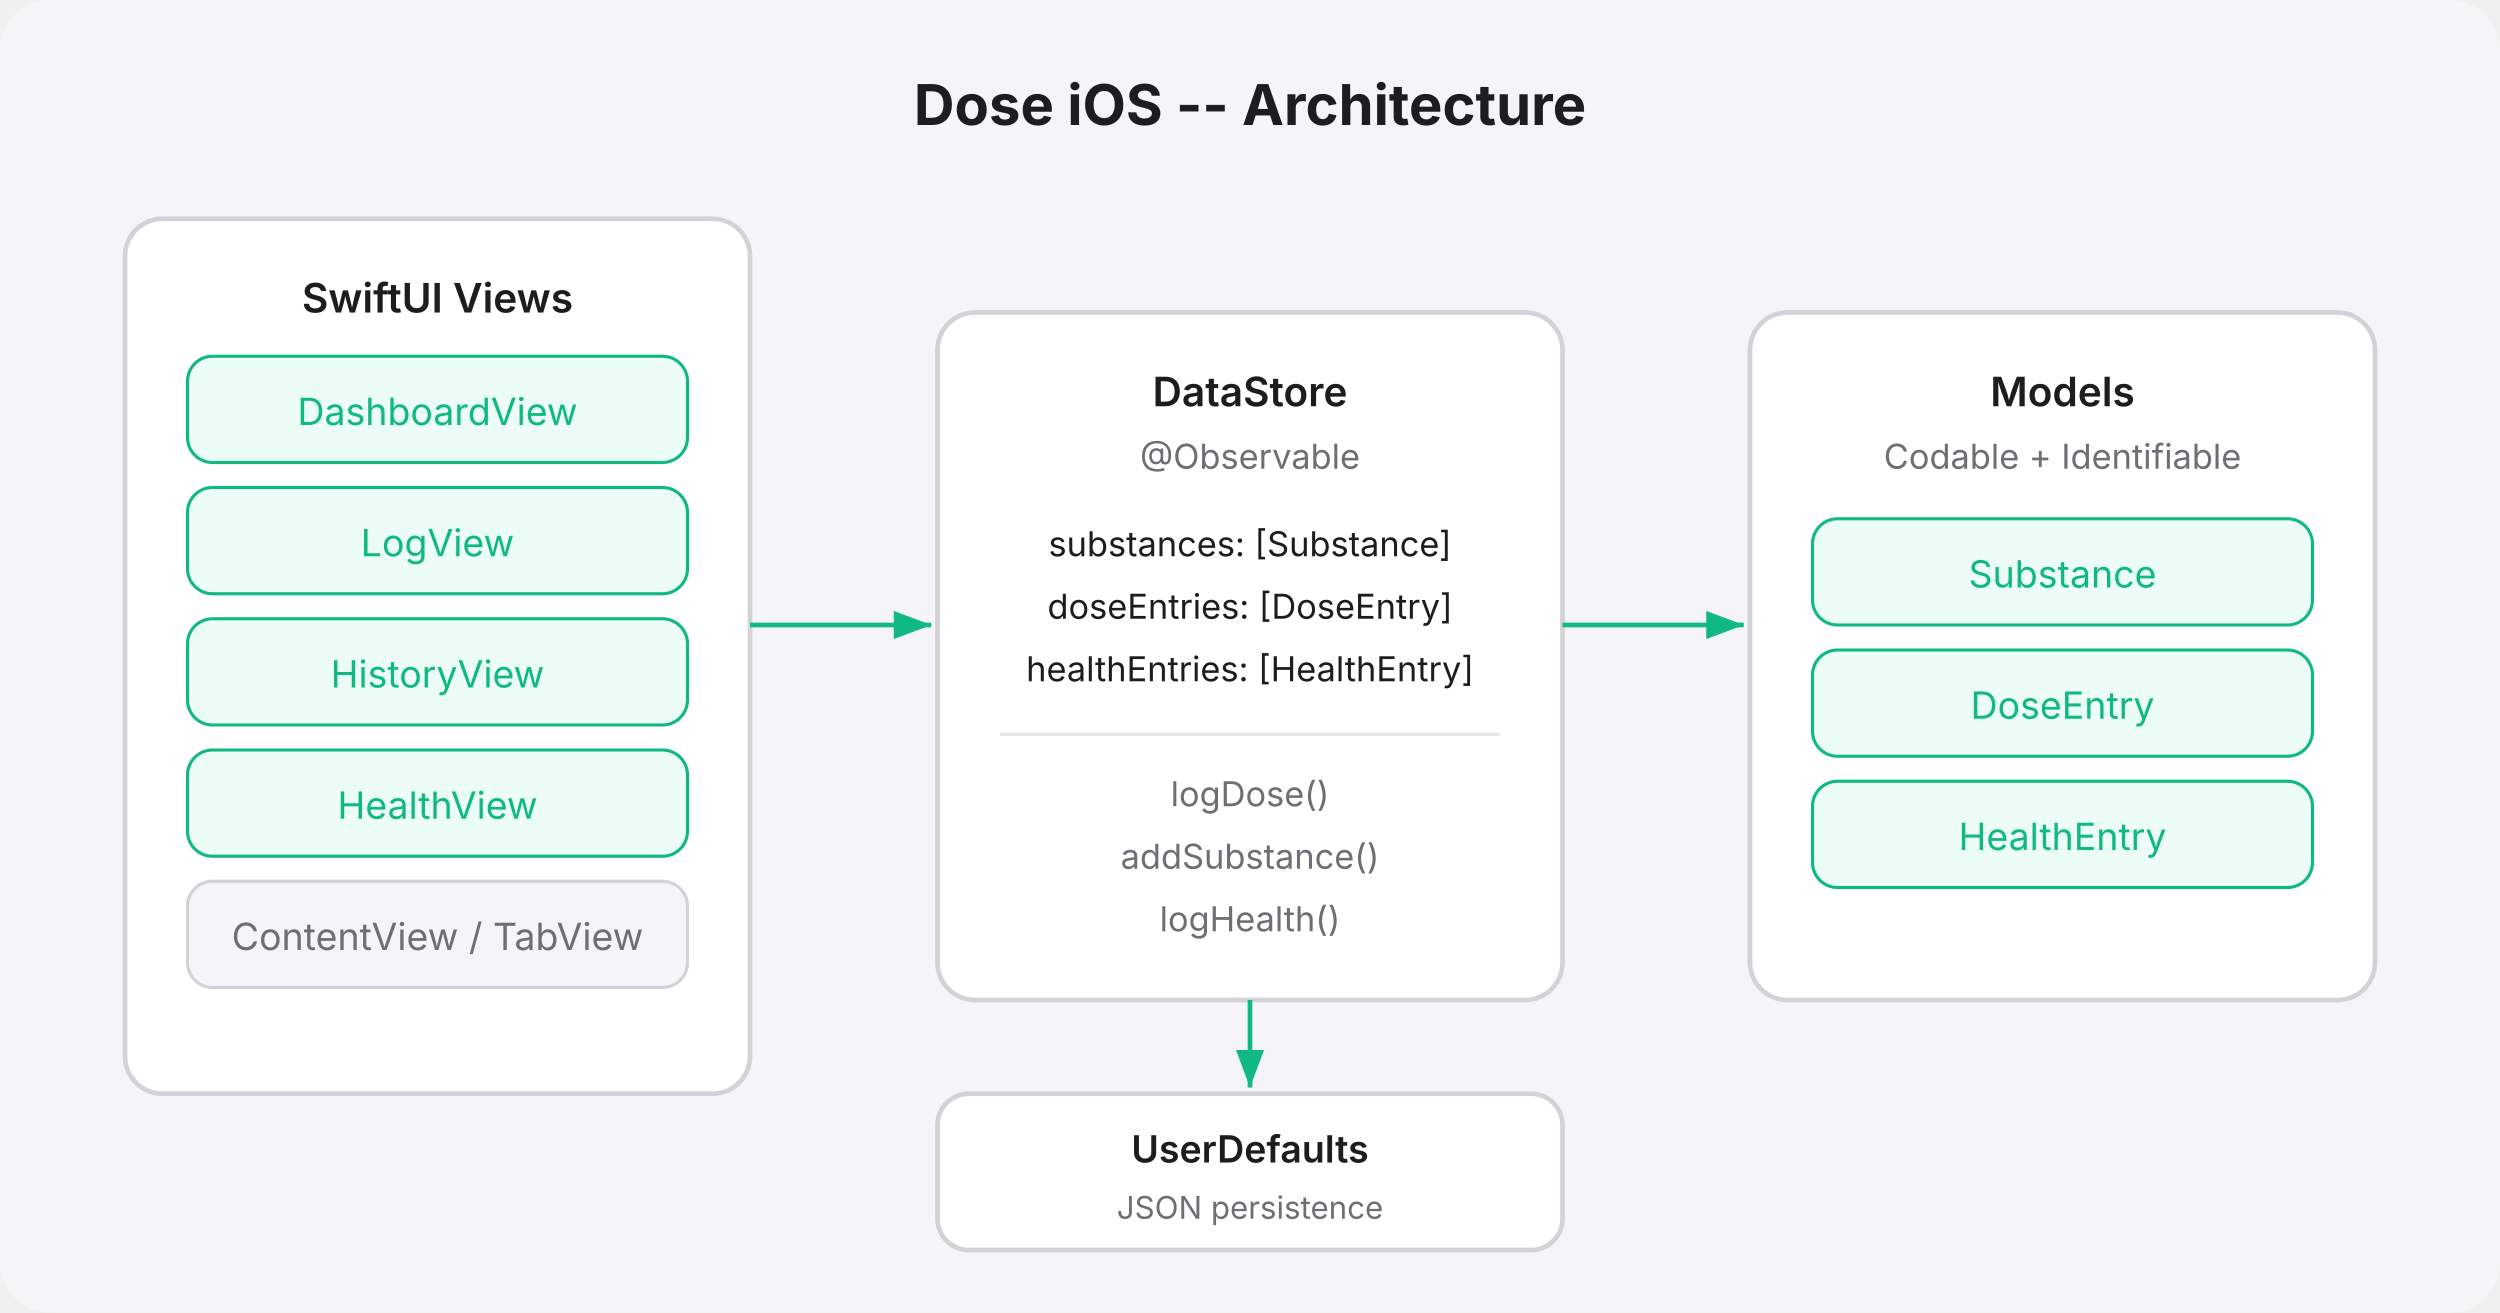
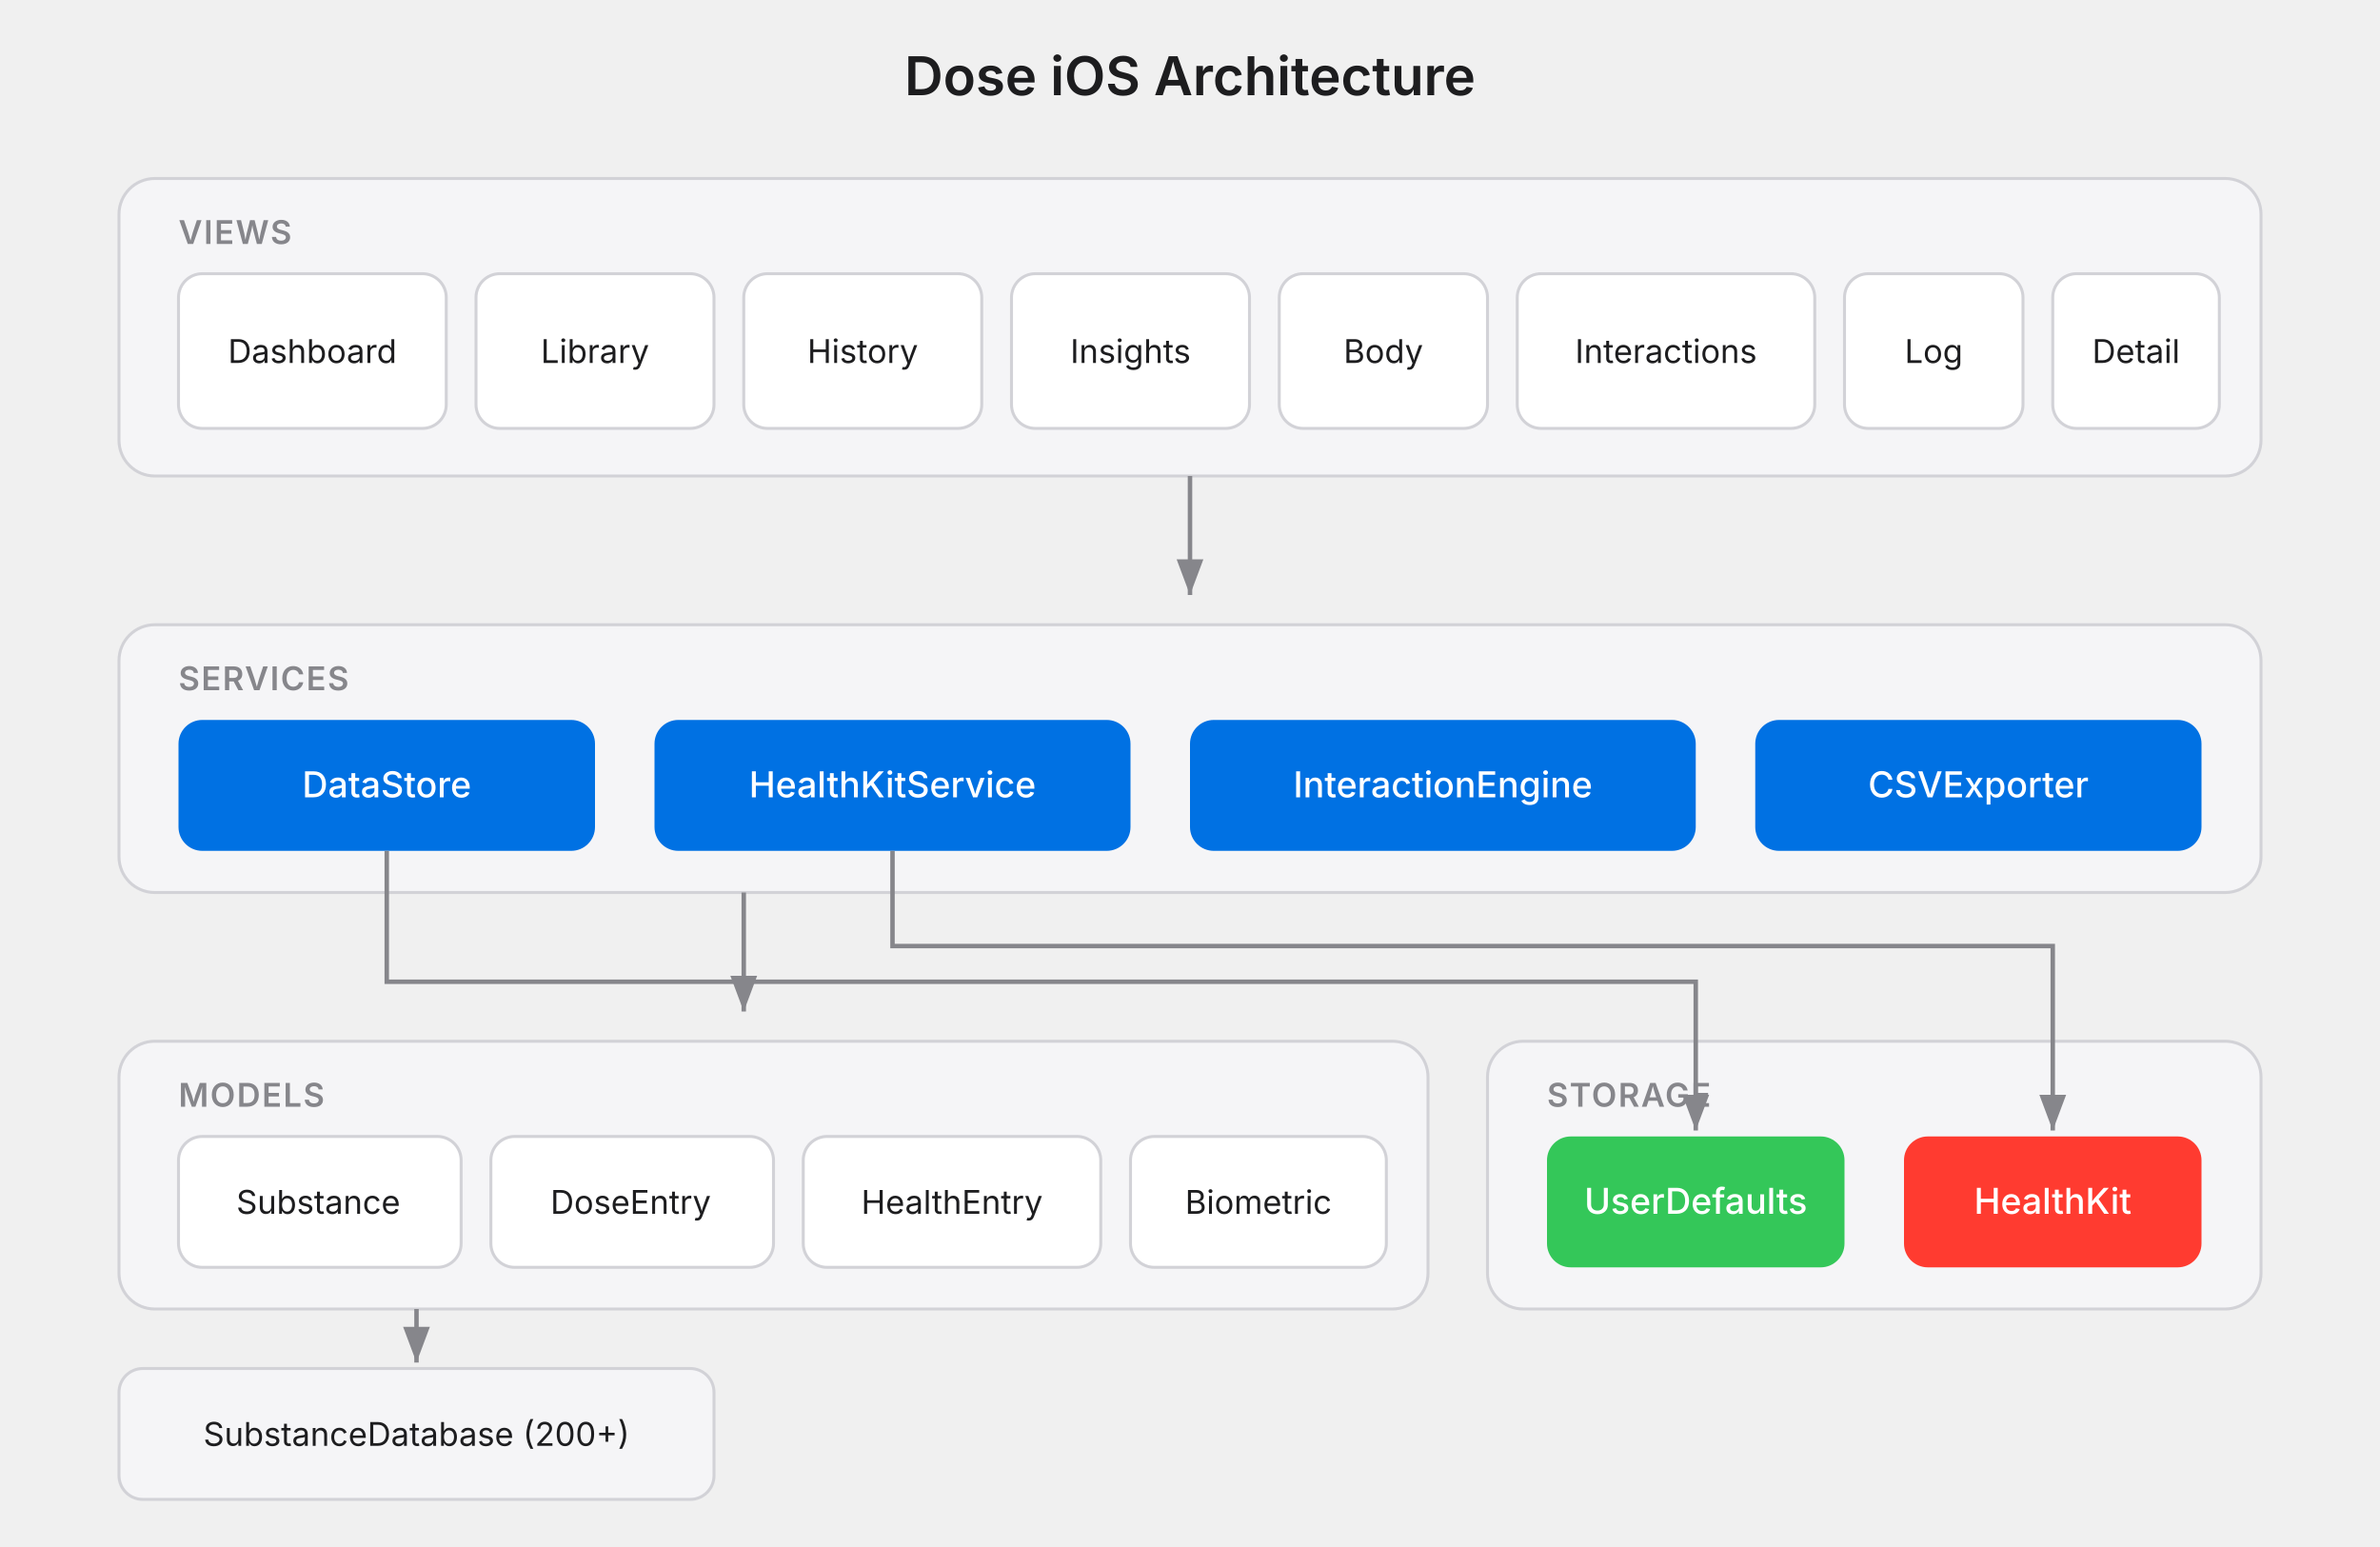
- <svg xmlns="http://www.w3.org/2000/svg" width="800" height="420" viewBox="0 0 800 420" font-family="-apple-system, BlinkMacSystemFont, sans-serif">
-   <rect width="800" height="420" fill="#f5f5f7" rx="16" />
-   <text x="400" y="40" text-anchor="middle" font-size="18" font-weight="700" fill="#1d1d1f">Dose iOS -- Architecture</text>
+ <svg xmlns="http://www.w3.org/2000/svg" viewBox="0 0 800 520" style="font-family: -apple-system, BlinkMacSystemFont, 'SF Pro Text', sans-serif; background: #fff;">
  <defs>
    <marker id="arr" markerWidth="8" markerHeight="6" refX="8" refY="3" orient="auto">
-       <path d="M0,0 L8,3 L0,6" fill="#10b981" />
+       <path d="M0,0 L8,3 L0,6" fill="#86868b" />
    </marker>
  </defs>
-   <rect x="40" y="70" width="200" height="280" rx="12" fill="white" stroke="#d2d2d7" stroke-width="1.5" />
-   <text x="140" y="100" text-anchor="middle" font-size="13" font-weight="600" fill="#1d1d1f">SwiftUI Views</text>
-   <rect x="60" y="114" width="160" height="34" rx="8" fill="#ecfdf5" stroke="#10b981" stroke-width="1" />
-   <text x="140" y="136" text-anchor="middle" font-size="12" fill="#10b981">DashboardView</text>
-   <rect x="60" y="156" width="160" height="34" rx="8" fill="#ecfdf5" stroke="#10b981" stroke-width="1" />
-   <text x="140" y="178" text-anchor="middle" font-size="12" fill="#10b981">LogView</text>
-   <rect x="60" y="198" width="160" height="34" rx="8" fill="#ecfdf5" stroke="#10b981" stroke-width="1" />
-   <text x="140" y="220" text-anchor="middle" font-size="12" fill="#10b981">HistoryView</text>
-   <rect x="60" y="240" width="160" height="34" rx="8" fill="#ecfdf5" stroke="#10b981" stroke-width="1" />
-   <text x="140" y="262" text-anchor="middle" font-size="12" fill="#10b981">HealthView</text>
-   <rect x="60" y="282" width="160" height="34" rx="8" fill="#f5f5f7" stroke="#d2d2d7" stroke-width="1" />
-   <text x="140" y="304" text-anchor="middle" font-size="12" fill="#6e6e73">ContentView / TabView</text>
-   <line x1="240" y1="200" x2="298" y2="200" stroke="#10b981" stroke-width="1.5" marker-end="url(#arr)" />
-   <rect x="300" y="100" width="200" height="220" rx="12" fill="white" stroke="#d2d2d7" stroke-width="1.5" />
-   <text x="400" y="130" text-anchor="middle" font-size="13" font-weight="600" fill="#1d1d1f">DataStore</text>
-   <text x="400" y="150" text-anchor="middle" font-size="11" fill="#6e6e73">@Observable</text>
-   <text x="400" y="178" text-anchor="middle" font-size="11" fill="#1d1d1f">substances: [Substance]</text>
-   <text x="400" y="198" text-anchor="middle" font-size="11" fill="#1d1d1f">doseEntries: [DoseEntry]</text>
-   <text x="400" y="218" text-anchor="middle" font-size="11" fill="#1d1d1f">healthEntries: [HealthEntry]</text>
-   <line x1="320" y1="235" x2="480" y2="235" stroke="#e5e5ea" stroke-width="1" />
-   <text x="400" y="258" text-anchor="middle" font-size="11" fill="#6e6e73">logDose()</text>
-   <text x="400" y="278" text-anchor="middle" font-size="11" fill="#6e6e73">addSubstance()</text>
-   <text x="400" y="298" text-anchor="middle" font-size="11" fill="#6e6e73">logHealth()</text>
-   <line x1="500" y1="200" x2="558" y2="200" stroke="#10b981" stroke-width="1.5" marker-end="url(#arr)" />
-   <rect x="560" y="100" width="200" height="220" rx="12" fill="white" stroke="#d2d2d7" stroke-width="1.5" />
-   <text x="660" y="130" text-anchor="middle" font-size="13" font-weight="600" fill="#1d1d1f">Models</text>
-   <text x="660" y="150" text-anchor="middle" font-size="11" fill="#6e6e73">Codable + Identifiable</text>
-   <rect x="580" y="166" width="160" height="34" rx="8" fill="#ecfdf5" stroke="#10b981" stroke-width="1" />
-   <text x="660" y="188" text-anchor="middle" font-size="12" fill="#10b981">Substance</text>
-   <rect x="580" y="208" width="160" height="34" rx="8" fill="#ecfdf5" stroke="#10b981" stroke-width="1" />
-   <text x="660" y="230" text-anchor="middle" font-size="12" fill="#10b981">DoseEntry</text>
-   <rect x="580" y="250" width="160" height="34" rx="8" fill="#ecfdf5" stroke="#10b981" stroke-width="1" />
-   <text x="660" y="272" text-anchor="middle" font-size="12" fill="#10b981">HealthEntry</text>
-   <rect x="300" y="350" width="200" height="50" rx="10" fill="white" stroke="#d2d2d7" stroke-width="1.5" />
-   <text x="400" y="372" text-anchor="middle" font-size="12" font-weight="600" fill="#1d1d1f">UserDefaults</text>
-   <text x="400" y="390" text-anchor="middle" font-size="10" fill="#6e6e73">JSON persistence</text>
-   <line x1="400" y1="320" x2="400" y2="348" stroke="#10b981" stroke-width="1.5" marker-end="url(#arr)" />
+   <text x="400" y="32" text-anchor="middle" style="font-size: 18px; font-weight: 600; fill: #1d1d1f;">Dose iOS Architecture</text>
+   <rect x="40" y="60" width="720" height="100" rx="12" style="fill: #f5f5f7; stroke: #d2d2d7; stroke-width: 1;" />
+   <text x="60" y="82" style="font-size: 11px; font-weight: 600; fill: #86868b; letter-spacing: 0.5px;">VIEWS</text>
+   <rect x="60" y="92" width="90" height="52" rx="8" style="fill: #fff; stroke: #d2d2d7; stroke-width: 1;" />
+   <text x="105" y="122" text-anchor="middle" style="font-size: 11px; fill: #1d1d1f;">Dashboard</text>
+   <rect x="160" y="92" width="80" height="52" rx="8" style="fill: #fff; stroke: #d2d2d7; stroke-width: 1;" />
+   <text x="200" y="122" text-anchor="middle" style="font-size: 11px; fill: #1d1d1f;">Library</text>
+   <rect x="250" y="92" width="80" height="52" rx="8" style="fill: #fff; stroke: #d2d2d7; stroke-width: 1;" />
+   <text x="290" y="122" text-anchor="middle" style="font-size: 11px; fill: #1d1d1f;">History</text>
+   <rect x="340" y="92" width="80" height="52" rx="8" style="fill: #fff; stroke: #d2d2d7; stroke-width: 1;" />
+   <text x="380" y="122" text-anchor="middle" style="font-size: 11px; fill: #1d1d1f;">Insights</text>
+   <rect x="430" y="92" width="70" height="52" rx="8" style="fill: #fff; stroke: #d2d2d7; stroke-width: 1;" />
+   <text x="465" y="122" text-anchor="middle" style="font-size: 11px; fill: #1d1d1f;">Body</text>
+   <rect x="510" y="92" width="100" height="52" rx="8" style="fill: #fff; stroke: #d2d2d7; stroke-width: 1;" />
+   <text x="560" y="122" text-anchor="middle" style="font-size: 11px; fill: #1d1d1f;">Interactions</text>
+   <rect x="620" y="92" width="60" height="52" rx="8" style="fill: #fff; stroke: #d2d2d7; stroke-width: 1;" />
+   <text x="650" y="122" text-anchor="middle" style="font-size: 11px; fill: #1d1d1f;">Log</text>
+   <rect x="690" y="92" width="56" height="52" rx="8" style="fill: #fff; stroke: #d2d2d7; stroke-width: 1;" />
+   <text x="718" y="122" text-anchor="middle" style="font-size: 11px; fill: #1d1d1f;">Detail</text>
+   <line x1="400" y1="160" x2="400" y2="200" style="stroke: #86868b; stroke-width: 1.5;" marker-end="url(#arr)" />
+   <rect x="40" y="210" width="720" height="90" rx="12" style="fill: #f5f5f7; stroke: #d2d2d7; stroke-width: 1;" />
+   <text x="60" y="232" style="font-size: 11px; font-weight: 600; fill: #86868b; letter-spacing: 0.5px;">SERVICES</text>
+   <rect x="60" y="242" width="140" height="44" rx="8" style="fill: #0071e3; stroke: none;" />
+   <text x="130" y="268" text-anchor="middle" style="font-size: 12px; fill: #fff; font-weight: 500;">DataStore</text>
+   <rect x="220" y="242" width="160" height="44" rx="8" style="fill: #0071e3; stroke: none;" />
+   <text x="300" y="268" text-anchor="middle" style="font-size: 12px; fill: #fff; font-weight: 500;">HealthKitService</text>
+   <rect x="400" y="242" width="170" height="44" rx="8" style="fill: #0071e3; stroke: none;" />
+   <text x="485" y="268" text-anchor="middle" style="font-size: 12px; fill: #fff; font-weight: 500;">InteractionEngine</text>
+   <rect x="590" y="242" width="150" height="44" rx="8" style="fill: #0071e3; stroke: none;" />
+   <text x="665" y="268" text-anchor="middle" style="font-size: 12px; fill: #fff; font-weight: 500;">CSVExporter</text>
+   <line x1="250" y1="300" x2="250" y2="340" style="stroke: #86868b; stroke-width: 1.5;" marker-end="url(#arr)" />
+   <rect x="40" y="350" width="440" height="90" rx="12" style="fill: #f5f5f7; stroke: #d2d2d7; stroke-width: 1;" />
+   <text x="60" y="372" style="font-size: 11px; font-weight: 600; fill: #86868b; letter-spacing: 0.5px;">MODELS</text>
+   <rect x="60" y="382" width="95" height="44" rx="8" style="fill: #fff; stroke: #d2d2d7; stroke-width: 1;" />
+   <text x="107" y="408" text-anchor="middle" style="font-size: 11px; fill: #1d1d1f;">Substance</text>
+   <rect x="165" y="382" width="95" height="44" rx="8" style="fill: #fff; stroke: #d2d2d7; stroke-width: 1;" />
+   <text x="212" y="408" text-anchor="middle" style="font-size: 11px; fill: #1d1d1f;">DoseEntry</text>
+   <rect x="270" y="382" width="100" height="44" rx="8" style="fill: #fff; stroke: #d2d2d7; stroke-width: 1;" />
+   <text x="320" y="408" text-anchor="middle" style="font-size: 11px; fill: #1d1d1f;">HealthEntry</text>
+   <rect x="380" y="382" width="86" height="44" rx="8" style="fill: #fff; stroke: #d2d2d7; stroke-width: 1;" />
+   <text x="423" y="408" text-anchor="middle" style="font-size: 11px; fill: #1d1d1f;">Biometric</text>
+   <rect x="500" y="350" width="260" height="90" rx="12" style="fill: #f5f5f7; stroke: #d2d2d7; stroke-width: 1;" />
+   <text x="520" y="372" style="font-size: 11px; font-weight: 600; fill: #86868b; letter-spacing: 0.5px;">STORAGE</text>
+   <rect x="520" y="382" width="100" height="44" rx="8" style="fill: #34c759; stroke: none;" />
+   <text x="570" y="408" text-anchor="middle" style="font-size: 12px; fill: #fff; font-weight: 500;">UserDefaults</text>
+   <rect x="640" y="382" width="100" height="44" rx="8" style="fill: #ff3b30; stroke: none;" />
+   <text x="690" y="408" text-anchor="middle" style="font-size: 12px; fill: #fff; font-weight: 500;">HealthKit</text>
+   <path d="M130,286 L130,330 L570,330 L570,380" style="stroke: #86868b; stroke-width: 1.5; fill: none;" marker-end="url(#arr)" />
+   <path d="M300,286 L300,318 L690,318 L690,380" style="stroke: #86868b; stroke-width: 1.5; fill: none;" marker-end="url(#arr)" />
+   <rect x="40" y="460" width="200" height="44" rx="8" style="fill: #f5f5f7; stroke: #d2d2d7; stroke-width: 1;" />
+   <text x="140" y="486" text-anchor="middle" style="font-size: 11px; fill: #1d1d1f;">SubstanceDatabase (200+)</text>
+   <line x1="140" y1="440" x2="140" y2="458" style="stroke: #86868b; stroke-width: 1.5;" marker-end="url(#arr)" />
</svg>
